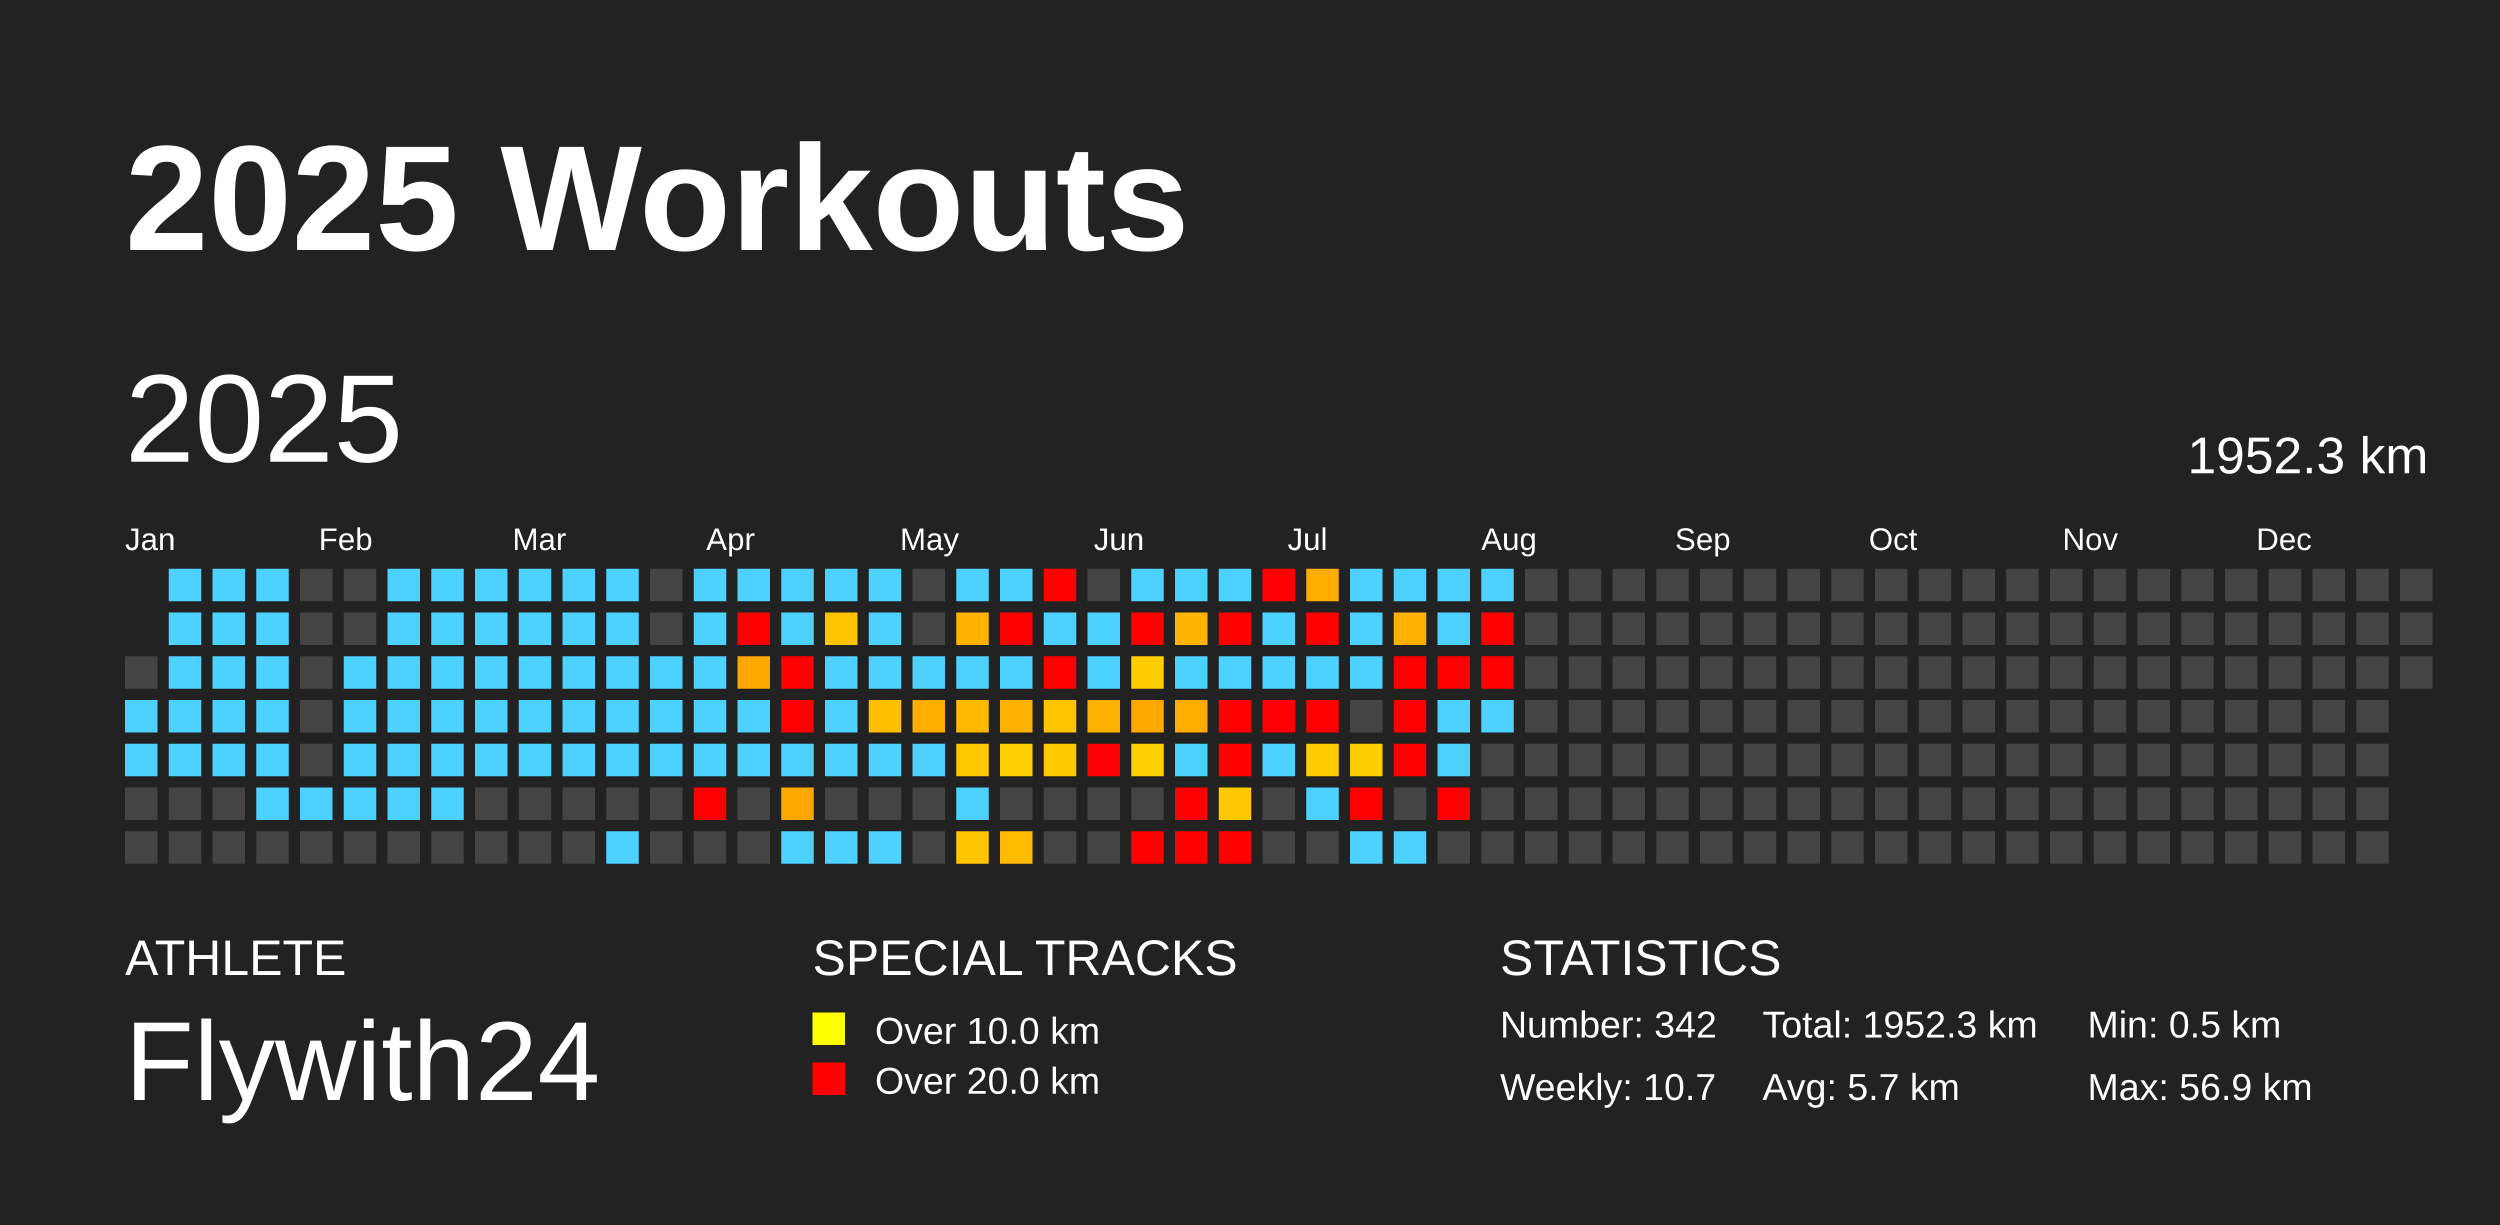
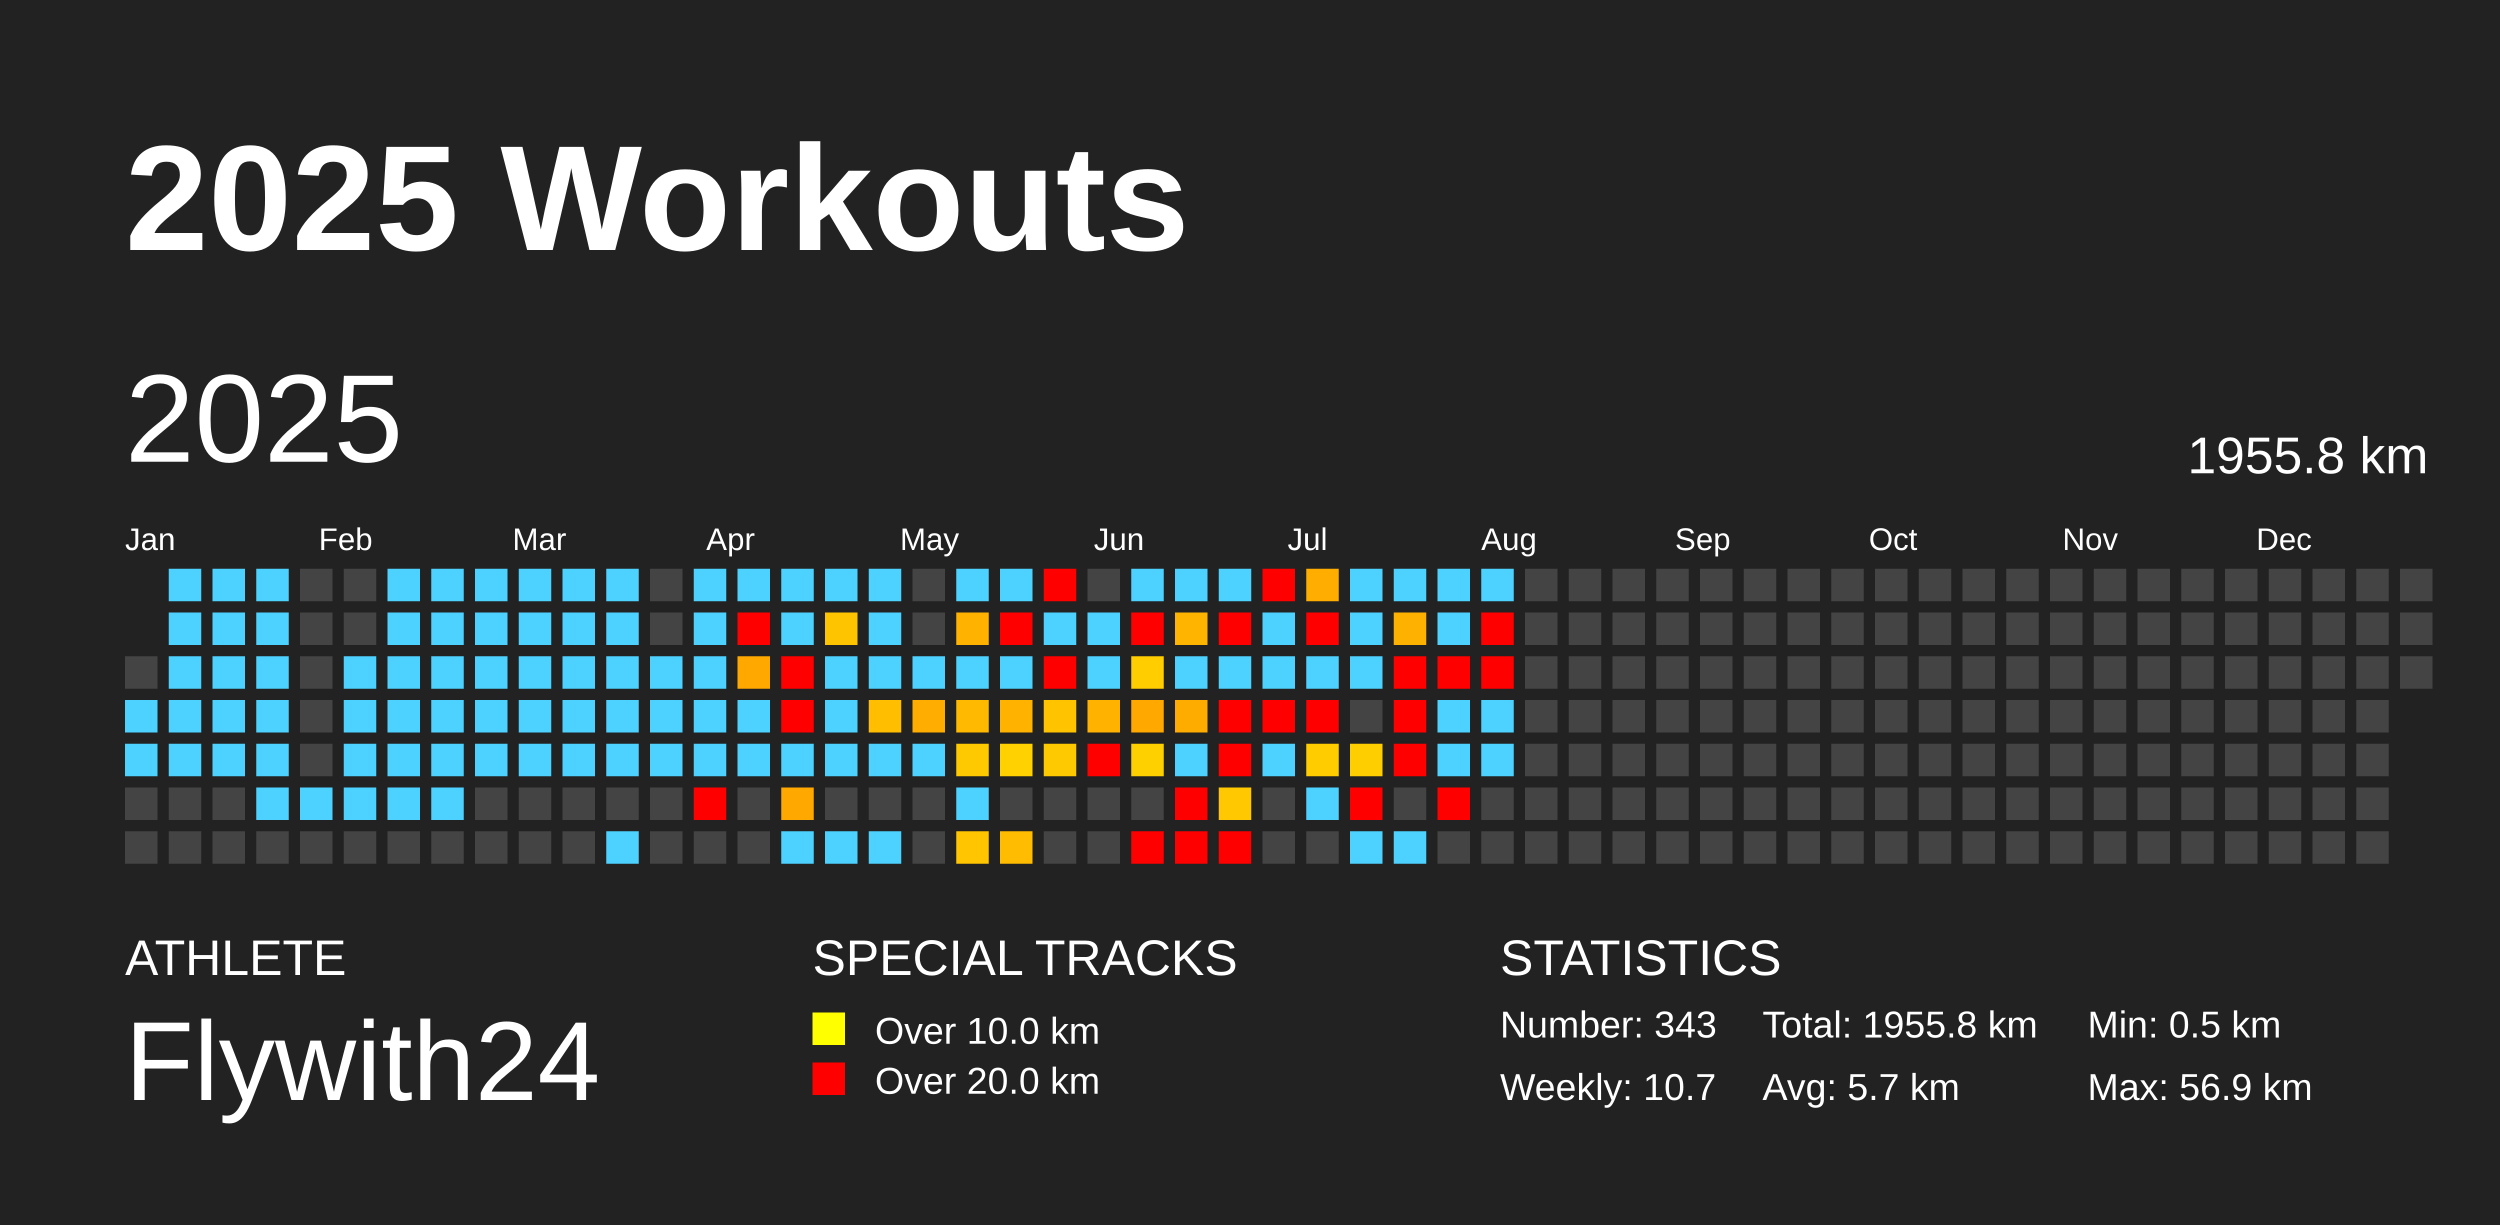
<svg xmlns="http://www.w3.org/2000/svg" baseProfile="full" height="98mm" version="1.1" viewBox="0,0,200,98" width="200mm">
  <defs />
  <rect fill="#222222" height="98" width="200" x="0" y="0" />
  <text fill="#FFFFFF" style="font-size:12px; font-family:Arial; font-weight:bold;" x="10" y="20">2025 Workouts</text>
  <text fill="#FFFFFF" style="font-size:4px; font-family:Arial" x="10" y="78">ATHLETE</text>
  <text fill="#FFFFFF" style="font-size:9px; font-family:Arial" x="10" y="88">Flywith24</text>
  <text fill="#FFFFFF" style="font-size:4px; font-family:Arial" x="65" y="78">SPECIAL TRACKS</text>
  <rect fill="yellow" height="2.6" width="2.6" x="65" y="81" />
  <text fill="#FFFFFF" style="font-size:3px; font-family:Arial" x="70" y="83.5">Over 10.0 km</text>
  <rect fill="red" height="2.6" width="2.6" x="65" y="85" />
  <text fill="#FFFFFF" style="font-size:3px; font-family:Arial" x="70" y="87.5">Over 20.0 km</text>
  <text fill="#FFFFFF" style="font-size:4px; font-family:Arial" x="120" y="78">STATISTICS</text>
-   <text fill="#FFFFFF" style="font-size:3px; font-family:Arial" x="120" y="83">Number: 342</text>
+   <text fill="#FFFFFF" style="font-size:3px; font-family:Arial" x="120" y="83">Number: 343</text>
  <text fill="#FFFFFF" style="font-size:3px; font-family:Arial" x="120" y="88">Weekly: 10.7</text>
-   <text fill="#FFFFFF" style="font-size:3px; font-family:Arial" x="141" y="83">Total: 1952.3 km</text>
+   <text fill="#FFFFFF" style="font-size:3px; font-family:Arial" x="141" y="83">Total: 1955.8 km</text>
  <text fill="#FFFFFF" style="font-size:3px; font-family:Arial" x="141" y="88">Avg: 5.7 km</text>
  <text fill="#FFFFFF" style="font-size:3px; font-family:Arial" x="167" y="83">Min: 0.5 km</text>
  <text fill="#FFFFFF" style="font-size:3px; font-family:Arial" x="167" y="88">Max: 56.9 km</text>
  <text dominant-baseline="hanging" fill="#FFFFFF" style="font-size:10.0px; font-family:Arial;" x="10" y="30">2025</text>
-   <text dominant-baseline="hanging" fill="#FFFFFF" style="font-size:4.125px; font-family:Arial;" x="175" y="35">1952.3 km</text>
+   <text dominant-baseline="hanging" fill="#FFFFFF" style="font-size:4.125px; font-family:Arial;" x="175" y="35">1955.8 km</text>
  <text fill="#FFFFFF" style="font-size:2.5px; font-family:Arial" x="10.0" y="44">Jan</text>
  <text fill="#FFFFFF" style="font-size:2.5px; font-family:Arial" x="25.5" y="44">Feb</text>
  <text fill="#FFFFFF" style="font-size:2.5px; font-family:Arial" x="41.0" y="44">Mar</text>
  <text fill="#FFFFFF" style="font-size:2.5px; font-family:Arial" x="56.5" y="44">Apr</text>
  <text fill="#FFFFFF" style="font-size:2.5px; font-family:Arial" x="72.0" y="44">May</text>
  <text fill="#FFFFFF" style="font-size:2.5px; font-family:Arial" x="87.5" y="44">Jun</text>
  <text fill="#FFFFFF" style="font-size:2.5px; font-family:Arial" x="103.0" y="44">Jul</text>
  <text fill="#FFFFFF" style="font-size:2.5px; font-family:Arial" x="118.5" y="44">Aug</text>
  <text fill="#FFFFFF" style="font-size:2.5px; font-family:Arial" x="134.0" y="44">Sep</text>
  <text fill="#FFFFFF" style="font-size:2.5px; font-family:Arial" x="149.5" y="44">Oct</text>
  <text fill="#FFFFFF" style="font-size:2.5px; font-family:Arial" x="165.0" y="44">Nov</text>
  <text fill="#FFFFFF" style="font-size:2.5px; font-family:Arial" x="180.5" y="44">Dec</text>
  <rect fill="#444444" height="2.6" width="2.6" x="10.0" y="52.5" />
  <rect fill="#4dd2ff" height="2.6" width="2.6" x="10.0" y="56.0" />
  <rect fill="#4dd2ff" height="2.6" width="2.6" x="10.0" y="59.5" />
  <rect fill="#444444" height="2.6" width="2.6" x="10.0" y="63.0" />
  <rect fill="#444444" height="2.6" width="2.6" x="10.0" y="66.5" />
  <rect fill="#4dd2ff" height="2.6" width="2.6" x="13.5" y="45.5" />
  <rect fill="#4dd2ff" height="2.6" width="2.6" x="13.5" y="49.0" />
  <rect fill="#4dd2ff" height="2.6" width="2.6" x="13.5" y="52.5" />
  <rect fill="#4dd2ff" height="2.6" width="2.6" x="13.5" y="56.0" />
  <rect fill="#4dd2ff" height="2.6" width="2.6" x="13.5" y="59.5" />
  <rect fill="#444444" height="2.6" width="2.6" x="13.5" y="63.0" />
  <rect fill="#444444" height="2.6" width="2.6" x="13.5" y="66.5" />
  <rect fill="#4dd2ff" height="2.6" width="2.6" x="17.0" y="45.5" />
  <rect fill="#4dd2ff" height="2.6" width="2.6" x="17.0" y="49.0" />
  <rect fill="#4dd2ff" height="2.6" width="2.6" x="17.0" y="52.5" />
  <rect fill="#4dd2ff" height="2.6" width="2.6" x="17.0" y="56.0" />
  <rect fill="#4dd2ff" height="2.6" width="2.6" x="17.0" y="59.5" />
  <rect fill="#444444" height="2.6" width="2.6" x="17.0" y="63.0" />
  <rect fill="#444444" height="2.6" width="2.6" x="17.0" y="66.5" />
  <rect fill="#4dd2ff" height="2.6" width="2.6" x="20.5" y="45.5" />
  <rect fill="#4dd2ff" height="2.6" width="2.6" x="20.5" y="49.0" />
  <rect fill="#4dd2ff" height="2.6" width="2.6" x="20.5" y="52.5" />
  <rect fill="#4dd2ff" height="2.6" width="2.6" x="20.5" y="56.0" />
  <rect fill="#4dd2ff" height="2.6" width="2.6" x="20.5" y="59.5" />
  <rect fill="#4dd2ff" height="2.6" width="2.6" x="20.5" y="63.0" />
  <rect fill="#444444" height="2.6" width="2.6" x="20.5" y="66.5" />
  <rect fill="#444444" height="2.6" width="2.6" x="24.0" y="45.5" />
  <rect fill="#444444" height="2.6" width="2.6" x="24.0" y="49.0" />
  <rect fill="#444444" height="2.6" width="2.6" x="24.0" y="52.5" />
  <rect fill="#444444" height="2.6" width="2.6" x="24.0" y="56.0" />
  <rect fill="#444444" height="2.6" width="2.6" x="24.0" y="59.5" />
  <rect fill="#4dd2ff" height="2.6" width="2.6" x="24.0" y="63.0" />
  <rect fill="#444444" height="2.6" width="2.6" x="24.0" y="66.5" />
  <rect fill="#444444" height="2.6" width="2.6" x="27.5" y="45.5" />
  <rect fill="#444444" height="2.6" width="2.6" x="27.5" y="49.0" />
  <rect fill="#4dd2ff" height="2.6" width="2.6" x="27.5" y="52.5" />
  <rect fill="#4dd2ff" height="2.6" width="2.6" x="27.5" y="56.0" />
  <rect fill="#4dd2ff" height="2.6" width="2.6" x="27.5" y="59.5" />
  <rect fill="#4dd2ff" height="2.6" width="2.6" x="27.5" y="63.0" />
  <rect fill="#444444" height="2.6" width="2.6" x="27.5" y="66.5" />
  <rect fill="#4dd2ff" height="2.6" width="2.6" x="31.0" y="45.5" />
  <rect fill="#4dd2ff" height="2.6" width="2.6" x="31.0" y="49.0" />
  <rect fill="#4dd2ff" height="2.6" width="2.6" x="31.0" y="52.5" />
  <rect fill="#4dd2ff" height="2.6" width="2.6" x="31.0" y="56.0" />
  <rect fill="#4dd2ff" height="2.6" width="2.6" x="31.0" y="59.5" />
  <rect fill="#4dd2ff" height="2.6" width="2.6" x="31.0" y="63.0" />
  <rect fill="#444444" height="2.6" width="2.6" x="31.0" y="66.5" />
  <rect fill="#4dd2ff" height="2.6" width="2.6" x="34.5" y="45.5" />
  <rect fill="#4dd2ff" height="2.6" width="2.6" x="34.5" y="49.0" />
  <rect fill="#4dd2ff" height="2.6" width="2.6" x="34.5" y="52.5" />
  <rect fill="#4dd2ff" height="2.6" width="2.6" x="34.5" y="56.0" />
  <rect fill="#4dd2ff" height="2.6" width="2.6" x="34.5" y="59.5" />
  <rect fill="#4dd2ff" height="2.6" width="2.6" x="34.5" y="63.0" />
  <rect fill="#444444" height="2.6" width="2.6" x="34.5" y="66.5" />
  <rect fill="#4dd2ff" height="2.6" width="2.6" x="38.0" y="45.5" />
  <rect fill="#4dd2ff" height="2.6" width="2.6" x="38.0" y="49.0" />
  <rect fill="#4dd2ff" height="2.6" width="2.6" x="38.0" y="52.5" />
  <rect fill="#4dd2ff" height="2.6" width="2.6" x="38.0" y="56.0" />
  <rect fill="#4dd2ff" height="2.6" width="2.6" x="38.0" y="59.5" />
  <rect fill="#444444" height="2.6" width="2.6" x="38.0" y="63.0" />
  <rect fill="#444444" height="2.6" width="2.6" x="38.0" y="66.5" />
  <rect fill="#4dd2ff" height="2.6" width="2.6" x="41.5" y="45.5" />
  <rect fill="#4dd2ff" height="2.6" width="2.6" x="41.5" y="49.0" />
  <rect fill="#4dd2ff" height="2.6" width="2.6" x="41.5" y="52.5" />
  <rect fill="#4dd2ff" height="2.6" width="2.6" x="41.5" y="56.0" />
  <rect fill="#4dd2ff" height="2.6" width="2.6" x="41.5" y="59.5" />
  <rect fill="#444444" height="2.6" width="2.6" x="41.5" y="63.0" />
  <rect fill="#444444" height="2.6" width="2.6" x="41.5" y="66.5" />
  <rect fill="#4dd2ff" height="2.6" width="2.6" x="45.0" y="45.5" />
  <rect fill="#4dd2ff" height="2.6" width="2.6" x="45.0" y="49.0" />
  <rect fill="#4dd2ff" height="2.6" width="2.6" x="45.0" y="52.5" />
  <rect fill="#4dd2ff" height="2.6" width="2.6" x="45.0" y="56.0" />
  <rect fill="#4dd2ff" height="2.6" width="2.6" x="45.0" y="59.5" />
  <rect fill="#444444" height="2.6" width="2.6" x="45.0" y="63.0" />
  <rect fill="#444444" height="2.6" width="2.6" x="45.0" y="66.5" />
  <rect fill="#4dd2ff" height="2.6" width="2.6" x="48.5" y="45.5" />
  <rect fill="#4dd2ff" height="2.6" width="2.6" x="48.5" y="49.0" />
  <rect fill="#4dd2ff" height="2.6" width="2.6" x="48.5" y="52.5" />
  <rect fill="#4dd2ff" height="2.6" width="2.6" x="48.5" y="56.0" />
  <rect fill="#4dd2ff" height="2.6" width="2.6" x="48.5" y="59.5" />
  <rect fill="#444444" height="2.6" width="2.6" x="48.5" y="63.0" />
  <rect fill="#4dd2ff" height="2.6" width="2.6" x="48.5" y="66.5" />
  <rect fill="#444444" height="2.6" width="2.6" x="52.0" y="45.5" />
  <rect fill="#444444" height="2.6" width="2.6" x="52.0" y="49.0" />
  <rect fill="#4dd2ff" height="2.6" width="2.6" x="52.0" y="52.5" />
  <rect fill="#4dd2ff" height="2.6" width="2.6" x="52.0" y="56.0" />
  <rect fill="#4dd2ff" height="2.6" width="2.6" x="52.0" y="59.5" />
  <rect fill="#444444" height="2.6" width="2.6" x="52.0" y="63.0" />
  <rect fill="#444444" height="2.6" width="2.6" x="52.0" y="66.5" />
  <rect fill="#4dd2ff" height="2.6" width="2.6" x="55.5" y="45.5" />
  <rect fill="#4dd2ff" height="2.6" width="2.6" x="55.5" y="49.0" />
  <rect fill="#4dd2ff" height="2.6" width="2.6" x="55.5" y="52.5" />
  <rect fill="#4dd2ff" height="2.6" width="2.6" x="55.5" y="56.0" />
  <rect fill="#4dd2ff" height="2.6" width="2.6" x="55.5" y="59.5" />
  <rect fill="red" height="2.6" width="2.6" x="55.5" y="63.0" />
  <rect fill="#444444" height="2.6" width="2.6" x="55.5" y="66.5" />
  <rect fill="#4dd2ff" height="2.6" width="2.6" x="59.0" y="45.5" />
  <rect fill="red" height="2.6" width="2.6" x="59.0" y="49.0" />
  <rect fill="#ffa800" height="2.6" width="2.6" x="59.0" y="52.5" />
  <rect fill="#4dd2ff" height="2.6" width="2.6" x="59.0" y="56.0" />
  <rect fill="#4dd2ff" height="2.6" width="2.6" x="59.0" y="59.5" />
  <rect fill="#444444" height="2.6" width="2.6" x="59.0" y="63.0" />
  <rect fill="#444444" height="2.6" width="2.6" x="59.0" y="66.5" />
  <rect fill="#4dd2ff" height="2.6" width="2.6" x="62.5" y="45.5" />
  <rect fill="#4dd2ff" height="2.6" width="2.6" x="62.5" y="49.0" />
  <rect fill="red" height="2.6" width="2.6" x="62.5" y="52.5" />
  <rect fill="red" height="2.6" width="2.6" x="62.5" y="56.0" />
  <rect fill="#4dd2ff" height="2.6" width="2.6" x="62.5" y="59.5" />
  <rect fill="#ffa800" height="2.6" width="2.6" x="62.5" y="63.0" />
  <rect fill="#4dd2ff" height="2.6" width="2.6" x="62.5" y="66.5" />
  <rect fill="#4dd2ff" height="2.6" width="2.6" x="66.0" y="45.5" />
  <rect fill="#ffc400" height="2.6" width="2.6" x="66.0" y="49.0" />
  <rect fill="#4dd2ff" height="2.6" width="2.6" x="66.0" y="52.5" />
  <rect fill="#4dd2ff" height="2.6" width="2.6" x="66.0" y="56.0" />
  <rect fill="#4dd2ff" height="2.6" width="2.6" x="66.0" y="59.5" />
  <rect fill="#444444" height="2.6" width="2.6" x="66.0" y="63.0" />
  <rect fill="#4dd2ff" height="2.6" width="2.6" x="66.0" y="66.5" />
  <rect fill="#4dd2ff" height="2.6" width="2.6" x="69.5" y="45.5" />
  <rect fill="#4dd2ff" height="2.6" width="2.6" x="69.5" y="49.0" />
  <rect fill="#4dd2ff" height="2.6" width="2.6" x="69.5" y="52.5" />
  <rect fill="#ffbf00" height="2.6" width="2.6" x="69.5" y="56.0" />
  <rect fill="#4dd2ff" height="2.6" width="2.6" x="69.5" y="59.5" />
  <rect fill="#444444" height="2.6" width="2.6" x="69.5" y="63.0" />
  <rect fill="#4dd2ff" height="2.6" width="2.6" x="69.5" y="66.5" />
  <rect fill="#444444" height="2.6" width="2.6" x="73.0" y="45.5" />
  <rect fill="#444444" height="2.6" width="2.6" x="73.0" y="49.0" />
  <rect fill="#4dd2ff" height="2.6" width="2.6" x="73.0" y="52.5" />
  <rect fill="#ffae00" height="2.6" width="2.6" x="73.0" y="56.0" />
  <rect fill="#4dd2ff" height="2.6" width="2.6" x="73.0" y="59.5" />
  <rect fill="#444444" height="2.6" width="2.6" x="73.0" y="63.0" />
  <rect fill="#444444" height="2.6" width="2.6" x="73.0" y="66.5" />
  <rect fill="#4dd2ff" height="2.6" width="2.6" x="76.5" y="45.5" />
  <rect fill="#ffb200" height="2.6" width="2.6" x="76.5" y="49.0" />
  <rect fill="#4dd2ff" height="2.6" width="2.6" x="76.5" y="52.5" />
  <rect fill="#ffba00" height="2.6" width="2.6" x="76.5" y="56.0" />
  <rect fill="#ffc900" height="2.6" width="2.6" x="76.5" y="59.5" />
  <rect fill="#4dd2ff" height="2.6" width="2.6" x="76.5" y="63.0" />
  <rect fill="#ffc500" height="2.6" width="2.6" x="76.5" y="66.5" />
  <rect fill="#4dd2ff" height="2.6" width="2.6" x="80.0" y="45.5" />
  <rect fill="red" height="2.6" width="2.6" x="80.0" y="49.0" />
  <rect fill="#4dd2ff" height="2.6" width="2.6" x="80.0" y="52.5" />
  <rect fill="#ffb200" height="2.6" width="2.6" x="80.0" y="56.0" />
  <rect fill="#ffd100" height="2.6" width="2.6" x="80.0" y="59.5" />
  <rect fill="#444444" height="2.6" width="2.6" x="80.0" y="63.0" />
  <rect fill="#ffbc00" height="2.6" width="2.6" x="80.0" y="66.5" />
  <rect fill="red" height="2.6" width="2.6" x="83.5" y="45.5" />
  <rect fill="#4dd2ff" height="2.6" width="2.6" x="83.5" y="49.0" />
  <rect fill="red" height="2.6" width="2.6" x="83.5" y="52.5" />
  <rect fill="#ffc300" height="2.6" width="2.6" x="83.5" y="56.0" />
  <rect fill="#ffc900" height="2.6" width="2.6" x="83.5" y="59.5" />
  <rect fill="#444444" height="2.6" width="2.6" x="83.5" y="63.0" />
  <rect fill="#444444" height="2.6" width="2.6" x="83.5" y="66.5" />
  <rect fill="#444444" height="2.6" width="2.6" x="87.0" y="45.5" />
  <rect fill="#4dd2ff" height="2.6" width="2.6" x="87.0" y="49.0" />
  <rect fill="#4dd2ff" height="2.6" width="2.6" x="87.0" y="52.5" />
  <rect fill="#ffb300" height="2.6" width="2.6" x="87.0" y="56.0" />
  <rect fill="red" height="2.6" width="2.6" x="87.0" y="59.5" />
  <rect fill="#444444" height="2.6" width="2.6" x="87.0" y="63.0" />
  <rect fill="#444444" height="2.6" width="2.6" x="87.0" y="66.5" />
  <rect fill="#4dd2ff" height="2.6" width="2.6" x="90.5" y="45.5" />
  <rect fill="red" height="2.6" width="2.6" x="90.5" y="49.0" />
  <rect fill="#ffcd00" height="2.6" width="2.6" x="90.5" y="52.5" />
  <rect fill="#ffa900" height="2.6" width="2.6" x="90.5" y="56.0" />
  <rect fill="#ffd000" height="2.6" width="2.6" x="90.5" y="59.5" />
  <rect fill="#444444" height="2.6" width="2.6" x="90.5" y="63.0" />
  <rect fill="red" height="2.6" width="2.6" x="90.5" y="66.5" />
  <rect fill="#4dd2ff" height="2.6" width="2.6" x="94.0" y="45.5" />
  <rect fill="#ffb400" height="2.6" width="2.6" x="94.0" y="49.0" />
  <rect fill="#4dd2ff" height="2.6" width="2.6" x="94.0" y="52.5" />
  <rect fill="#ffac00" height="2.6" width="2.6" x="94.0" y="56.0" />
  <rect fill="#4dd2ff" height="2.6" width="2.6" x="94.0" y="59.5" />
  <rect fill="red" height="2.6" width="2.6" x="94.0" y="63.0" />
  <rect fill="red" height="2.6" width="2.6" x="94.0" y="66.5" />
  <rect fill="#4dd2ff" height="2.6" width="2.6" x="97.5" y="45.5" />
  <rect fill="red" height="2.6" width="2.6" x="97.5" y="49.0" />
  <rect fill="#4dd2ff" height="2.6" width="2.6" x="97.5" y="52.5" />
  <rect fill="red" height="2.6" width="2.6" x="97.5" y="56.0" />
  <rect fill="red" height="2.6" width="2.6" x="97.5" y="59.5" />
  <rect fill="#ffc800" height="2.6" width="2.6" x="97.5" y="63.0" />
  <rect fill="red" height="2.6" width="2.6" x="97.5" y="66.5" />
  <rect fill="red" height="2.6" width="2.6" x="101.0" y="45.5" />
  <rect fill="#4dd2ff" height="2.6" width="2.6" x="101.0" y="49.0" />
  <rect fill="#4dd2ff" height="2.6" width="2.6" x="101.0" y="52.5" />
  <rect fill="red" height="2.6" width="2.6" x="101.0" y="56.0" />
  <rect fill="#4dd2ff" height="2.6" width="2.6" x="101.0" y="59.5" />
  <rect fill="#444444" height="2.6" width="2.6" x="101.0" y="63.0" />
  <rect fill="#444444" height="2.6" width="2.6" x="101.0" y="66.5" />
  <rect fill="#ffae00" height="2.6" width="2.6" x="104.5" y="45.5" />
  <rect fill="red" height="2.6" width="2.6" x="104.5" y="49.0" />
  <rect fill="#4dd2ff" height="2.6" width="2.6" x="104.5" y="52.5" />
  <rect fill="red" height="2.6" width="2.6" x="104.5" y="56.0" />
  <rect fill="#ffcc00" height="2.6" width="2.6" x="104.5" y="59.5" />
  <rect fill="#4dd2ff" height="2.6" width="2.6" x="104.5" y="63.0" />
  <rect fill="#444444" height="2.6" width="2.6" x="104.5" y="66.5" />
  <rect fill="#4dd2ff" height="2.6" width="2.6" x="108.0" y="45.5" />
  <rect fill="#4dd2ff" height="2.6" width="2.6" x="108.0" y="49.0" />
  <rect fill="#4dd2ff" height="2.6" width="2.6" x="108.0" y="52.5" />
  <rect fill="#444444" height="2.6" width="2.6" x="108.0" y="56.0" />
  <rect fill="#ffce00" height="2.6" width="2.6" x="108.0" y="59.5" />
  <rect fill="red" height="2.6" width="2.6" x="108.0" y="63.0" />
  <rect fill="#4dd2ff" height="2.6" width="2.6" x="108.0" y="66.5" />
  <rect fill="#4dd2ff" height="2.6" width="2.6" x="111.5" y="45.5" />
  <rect fill="#ffb100" height="2.6" width="2.6" x="111.5" y="49.0" />
  <rect fill="red" height="2.6" width="2.6" x="111.5" y="52.5" />
  <rect fill="red" height="2.6" width="2.6" x="111.5" y="56.0" />
  <rect fill="red" height="2.6" width="2.6" x="111.5" y="59.5" />
  <rect fill="#444444" height="2.6" width="2.6" x="111.5" y="63.0" />
  <rect fill="#4dd2ff" height="2.6" width="2.6" x="111.5" y="66.5" />
  <rect fill="#4dd2ff" height="2.6" width="2.6" x="115.0" y="45.5" />
  <rect fill="#4dd2ff" height="2.6" width="2.6" x="115.0" y="49.0" />
  <rect fill="red" height="2.6" width="2.6" x="115.0" y="52.5" />
  <rect fill="#4dd2ff" height="2.6" width="2.6" x="115.0" y="56.0" />
  <rect fill="#4dd2ff" height="2.6" width="2.6" x="115.0" y="59.5" />
  <rect fill="red" height="2.6" width="2.6" x="115.0" y="63.0" />
  <rect fill="#444444" height="2.6" width="2.6" x="115.0" y="66.5" />
  <rect fill="#4dd2ff" height="2.6" width="2.6" x="118.5" y="45.5" />
  <rect fill="red" height="2.6" width="2.6" x="118.5" y="49.0" />
  <rect fill="red" height="2.6" width="2.6" x="118.5" y="52.5" />
  <rect fill="#4dd2ff" height="2.6" width="2.6" x="118.5" y="56.0" />
-   <rect fill="#444444" height="2.6" width="2.6" x="118.5" y="59.5" />
+   <rect fill="#4dd2ff" height="2.6" width="2.6" x="118.5" y="59.5" />
  <rect fill="#444444" height="2.6" width="2.6" x="118.5" y="63.0" />
  <rect fill="#444444" height="2.6" width="2.6" x="118.5" y="66.5" />
  <rect fill="#444444" height="2.6" width="2.6" x="122.0" y="45.5" />
  <rect fill="#444444" height="2.6" width="2.6" x="122.0" y="49.0" />
  <rect fill="#444444" height="2.6" width="2.6" x="122.0" y="52.5" />
  <rect fill="#444444" height="2.6" width="2.6" x="122.0" y="56.0" />
  <rect fill="#444444" height="2.6" width="2.6" x="122.0" y="59.5" />
  <rect fill="#444444" height="2.6" width="2.6" x="122.0" y="63.0" />
  <rect fill="#444444" height="2.6" width="2.6" x="122.0" y="66.5" />
  <rect fill="#444444" height="2.6" width="2.6" x="125.5" y="45.5" />
  <rect fill="#444444" height="2.6" width="2.6" x="125.5" y="49.0" />
  <rect fill="#444444" height="2.6" width="2.6" x="125.5" y="52.5" />
  <rect fill="#444444" height="2.6" width="2.6" x="125.5" y="56.0" />
  <rect fill="#444444" height="2.6" width="2.6" x="125.5" y="59.5" />
  <rect fill="#444444" height="2.6" width="2.6" x="125.5" y="63.0" />
  <rect fill="#444444" height="2.6" width="2.6" x="125.5" y="66.5" />
  <rect fill="#444444" height="2.6" width="2.6" x="129.0" y="45.5" />
  <rect fill="#444444" height="2.6" width="2.6" x="129.0" y="49.0" />
  <rect fill="#444444" height="2.6" width="2.6" x="129.0" y="52.5" />
  <rect fill="#444444" height="2.6" width="2.6" x="129.0" y="56.0" />
  <rect fill="#444444" height="2.6" width="2.6" x="129.0" y="59.5" />
  <rect fill="#444444" height="2.6" width="2.6" x="129.0" y="63.0" />
  <rect fill="#444444" height="2.6" width="2.6" x="129.0" y="66.5" />
  <rect fill="#444444" height="2.6" width="2.6" x="132.5" y="45.5" />
  <rect fill="#444444" height="2.6" width="2.6" x="132.5" y="49.0" />
  <rect fill="#444444" height="2.6" width="2.6" x="132.5" y="52.5" />
  <rect fill="#444444" height="2.6" width="2.6" x="132.5" y="56.0" />
  <rect fill="#444444" height="2.6" width="2.6" x="132.5" y="59.5" />
  <rect fill="#444444" height="2.6" width="2.6" x="132.5" y="63.0" />
  <rect fill="#444444" height="2.6" width="2.6" x="132.5" y="66.5" />
  <rect fill="#444444" height="2.6" width="2.6" x="136.0" y="45.5" />
  <rect fill="#444444" height="2.6" width="2.6" x="136.0" y="49.0" />
  <rect fill="#444444" height="2.6" width="2.6" x="136.0" y="52.5" />
  <rect fill="#444444" height="2.6" width="2.6" x="136.0" y="56.0" />
  <rect fill="#444444" height="2.6" width="2.6" x="136.0" y="59.5" />
  <rect fill="#444444" height="2.6" width="2.6" x="136.0" y="63.0" />
  <rect fill="#444444" height="2.6" width="2.6" x="136.0" y="66.5" />
  <rect fill="#444444" height="2.6" width="2.6" x="139.5" y="45.5" />
  <rect fill="#444444" height="2.6" width="2.6" x="139.5" y="49.0" />
  <rect fill="#444444" height="2.6" width="2.6" x="139.5" y="52.5" />
  <rect fill="#444444" height="2.6" width="2.6" x="139.5" y="56.0" />
  <rect fill="#444444" height="2.6" width="2.6" x="139.5" y="59.5" />
  <rect fill="#444444" height="2.6" width="2.6" x="139.5" y="63.0" />
  <rect fill="#444444" height="2.6" width="2.6" x="139.5" y="66.5" />
  <rect fill="#444444" height="2.6" width="2.6" x="143.0" y="45.5" />
  <rect fill="#444444" height="2.6" width="2.6" x="143.0" y="49.0" />
  <rect fill="#444444" height="2.6" width="2.6" x="143.0" y="52.5" />
  <rect fill="#444444" height="2.6" width="2.6" x="143.0" y="56.0" />
  <rect fill="#444444" height="2.6" width="2.6" x="143.0" y="59.5" />
  <rect fill="#444444" height="2.6" width="2.6" x="143.0" y="63.0" />
  <rect fill="#444444" height="2.6" width="2.6" x="143.0" y="66.5" />
  <rect fill="#444444" height="2.6" width="2.6" x="146.5" y="45.5" />
  <rect fill="#444444" height="2.6" width="2.6" x="146.5" y="49.0" />
  <rect fill="#444444" height="2.6" width="2.6" x="146.5" y="52.5" />
  <rect fill="#444444" height="2.6" width="2.6" x="146.5" y="56.0" />
  <rect fill="#444444" height="2.6" width="2.6" x="146.5" y="59.5" />
  <rect fill="#444444" height="2.6" width="2.6" x="146.5" y="63.0" />
  <rect fill="#444444" height="2.6" width="2.6" x="146.5" y="66.5" />
  <rect fill="#444444" height="2.6" width="2.6" x="150.0" y="45.5" />
  <rect fill="#444444" height="2.6" width="2.6" x="150.0" y="49.0" />
  <rect fill="#444444" height="2.6" width="2.6" x="150.0" y="52.5" />
  <rect fill="#444444" height="2.6" width="2.6" x="150.0" y="56.0" />
  <rect fill="#444444" height="2.6" width="2.6" x="150.0" y="59.5" />
  <rect fill="#444444" height="2.6" width="2.6" x="150.0" y="63.0" />
  <rect fill="#444444" height="2.6" width="2.6" x="150.0" y="66.5" />
  <rect fill="#444444" height="2.6" width="2.6" x="153.5" y="45.5" />
  <rect fill="#444444" height="2.6" width="2.6" x="153.5" y="49.0" />
  <rect fill="#444444" height="2.6" width="2.6" x="153.5" y="52.5" />
  <rect fill="#444444" height="2.6" width="2.6" x="153.5" y="56.0" />
  <rect fill="#444444" height="2.6" width="2.6" x="153.5" y="59.5" />
  <rect fill="#444444" height="2.6" width="2.6" x="153.5" y="63.0" />
  <rect fill="#444444" height="2.6" width="2.6" x="153.5" y="66.5" />
  <rect fill="#444444" height="2.6" width="2.6" x="157.0" y="45.5" />
  <rect fill="#444444" height="2.6" width="2.6" x="157.0" y="49.0" />
  <rect fill="#444444" height="2.6" width="2.6" x="157.0" y="52.5" />
  <rect fill="#444444" height="2.6" width="2.6" x="157.0" y="56.0" />
  <rect fill="#444444" height="2.6" width="2.6" x="157.0" y="59.5" />
  <rect fill="#444444" height="2.6" width="2.6" x="157.0" y="63.0" />
  <rect fill="#444444" height="2.6" width="2.6" x="157.0" y="66.5" />
  <rect fill="#444444" height="2.6" width="2.6" x="160.5" y="45.5" />
  <rect fill="#444444" height="2.6" width="2.6" x="160.5" y="49.0" />
  <rect fill="#444444" height="2.6" width="2.6" x="160.5" y="52.5" />
  <rect fill="#444444" height="2.6" width="2.6" x="160.5" y="56.0" />
  <rect fill="#444444" height="2.6" width="2.6" x="160.5" y="59.5" />
  <rect fill="#444444" height="2.6" width="2.6" x="160.5" y="63.0" />
  <rect fill="#444444" height="2.6" width="2.6" x="160.5" y="66.5" />
  <rect fill="#444444" height="2.6" width="2.6" x="164.0" y="45.5" />
  <rect fill="#444444" height="2.6" width="2.6" x="164.0" y="49.0" />
  <rect fill="#444444" height="2.6" width="2.6" x="164.0" y="52.5" />
  <rect fill="#444444" height="2.6" width="2.6" x="164.0" y="56.0" />
  <rect fill="#444444" height="2.6" width="2.6" x="164.0" y="59.5" />
  <rect fill="#444444" height="2.6" width="2.6" x="164.0" y="63.0" />
  <rect fill="#444444" height="2.6" width="2.6" x="164.0" y="66.5" />
  <rect fill="#444444" height="2.6" width="2.6" x="167.5" y="45.5" />
  <rect fill="#444444" height="2.6" width="2.6" x="167.5" y="49.0" />
  <rect fill="#444444" height="2.6" width="2.6" x="167.5" y="52.5" />
  <rect fill="#444444" height="2.6" width="2.6" x="167.5" y="56.0" />
  <rect fill="#444444" height="2.6" width="2.6" x="167.5" y="59.5" />
  <rect fill="#444444" height="2.6" width="2.6" x="167.5" y="63.0" />
  <rect fill="#444444" height="2.6" width="2.6" x="167.5" y="66.5" />
  <rect fill="#444444" height="2.6" width="2.6" x="171.0" y="45.5" />
  <rect fill="#444444" height="2.6" width="2.6" x="171.0" y="49.0" />
  <rect fill="#444444" height="2.6" width="2.6" x="171.0" y="52.5" />
  <rect fill="#444444" height="2.6" width="2.6" x="171.0" y="56.0" />
  <rect fill="#444444" height="2.6" width="2.6" x="171.0" y="59.5" />
  <rect fill="#444444" height="2.6" width="2.6" x="171.0" y="63.0" />
  <rect fill="#444444" height="2.6" width="2.6" x="171.0" y="66.5" />
  <rect fill="#444444" height="2.6" width="2.6" x="174.5" y="45.5" />
  <rect fill="#444444" height="2.6" width="2.6" x="174.5" y="49.0" />
  <rect fill="#444444" height="2.6" width="2.6" x="174.5" y="52.5" />
  <rect fill="#444444" height="2.6" width="2.6" x="174.5" y="56.0" />
  <rect fill="#444444" height="2.6" width="2.6" x="174.5" y="59.5" />
  <rect fill="#444444" height="2.6" width="2.6" x="174.5" y="63.0" />
  <rect fill="#444444" height="2.6" width="2.6" x="174.5" y="66.5" />
  <rect fill="#444444" height="2.6" width="2.6" x="178.0" y="45.5" />
  <rect fill="#444444" height="2.6" width="2.6" x="178.0" y="49.0" />
  <rect fill="#444444" height="2.6" width="2.6" x="178.0" y="52.5" />
  <rect fill="#444444" height="2.6" width="2.6" x="178.0" y="56.0" />
  <rect fill="#444444" height="2.6" width="2.6" x="178.0" y="59.5" />
  <rect fill="#444444" height="2.6" width="2.6" x="178.0" y="63.0" />
  <rect fill="#444444" height="2.6" width="2.6" x="178.0" y="66.5" />
  <rect fill="#444444" height="2.6" width="2.6" x="181.5" y="45.5" />
  <rect fill="#444444" height="2.6" width="2.6" x="181.5" y="49.0" />
  <rect fill="#444444" height="2.6" width="2.6" x="181.5" y="52.5" />
  <rect fill="#444444" height="2.6" width="2.6" x="181.5" y="56.0" />
  <rect fill="#444444" height="2.6" width="2.6" x="181.5" y="59.5" />
  <rect fill="#444444" height="2.6" width="2.6" x="181.5" y="63.0" />
  <rect fill="#444444" height="2.6" width="2.6" x="181.5" y="66.5" />
  <rect fill="#444444" height="2.6" width="2.6" x="185.0" y="45.5" />
  <rect fill="#444444" height="2.6" width="2.6" x="185.0" y="49.0" />
  <rect fill="#444444" height="2.6" width="2.6" x="185.0" y="52.5" />
  <rect fill="#444444" height="2.6" width="2.6" x="185.0" y="56.0" />
  <rect fill="#444444" height="2.6" width="2.6" x="185.0" y="59.5" />
  <rect fill="#444444" height="2.6" width="2.6" x="185.0" y="63.0" />
  <rect fill="#444444" height="2.6" width="2.6" x="185.0" y="66.5" />
  <rect fill="#444444" height="2.6" width="2.6" x="188.5" y="45.5" />
  <rect fill="#444444" height="2.6" width="2.6" x="188.5" y="49.0" />
  <rect fill="#444444" height="2.6" width="2.6" x="188.5" y="52.5" />
  <rect fill="#444444" height="2.6" width="2.6" x="188.5" y="56.0" />
  <rect fill="#444444" height="2.6" width="2.6" x="188.5" y="59.5" />
  <rect fill="#444444" height="2.6" width="2.6" x="188.5" y="63.0" />
  <rect fill="#444444" height="2.6" width="2.6" x="188.5" y="66.5" />
  <rect fill="#444444" height="2.6" width="2.6" x="192.0" y="45.5" />
  <rect fill="#444444" height="2.6" width="2.6" x="192.0" y="49.0" />
  <rect fill="#444444" height="2.6" width="2.6" x="192.0" y="52.5" />
</svg>
